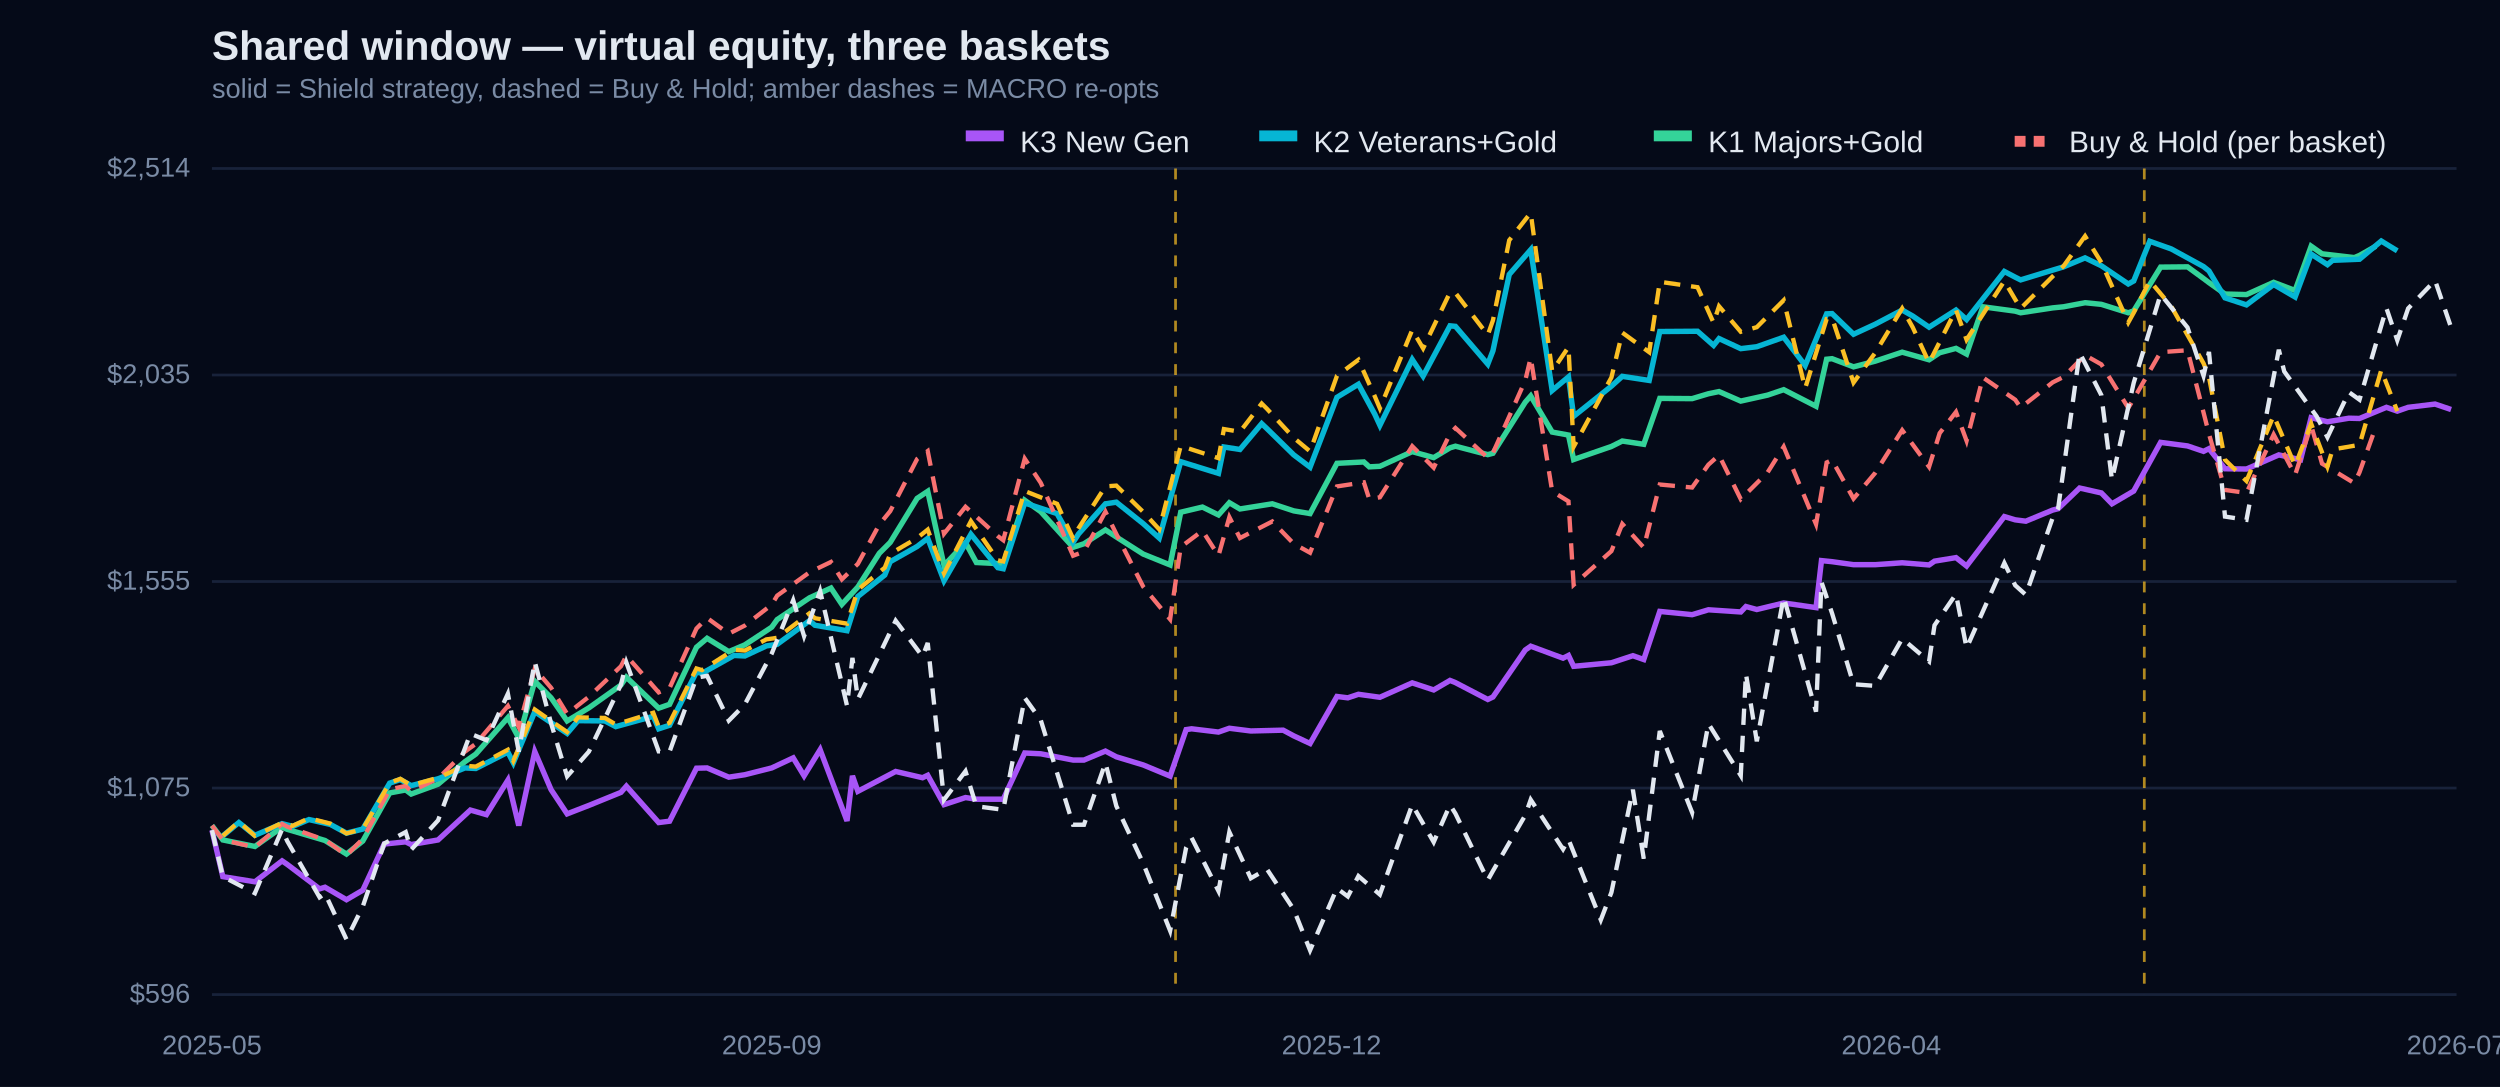
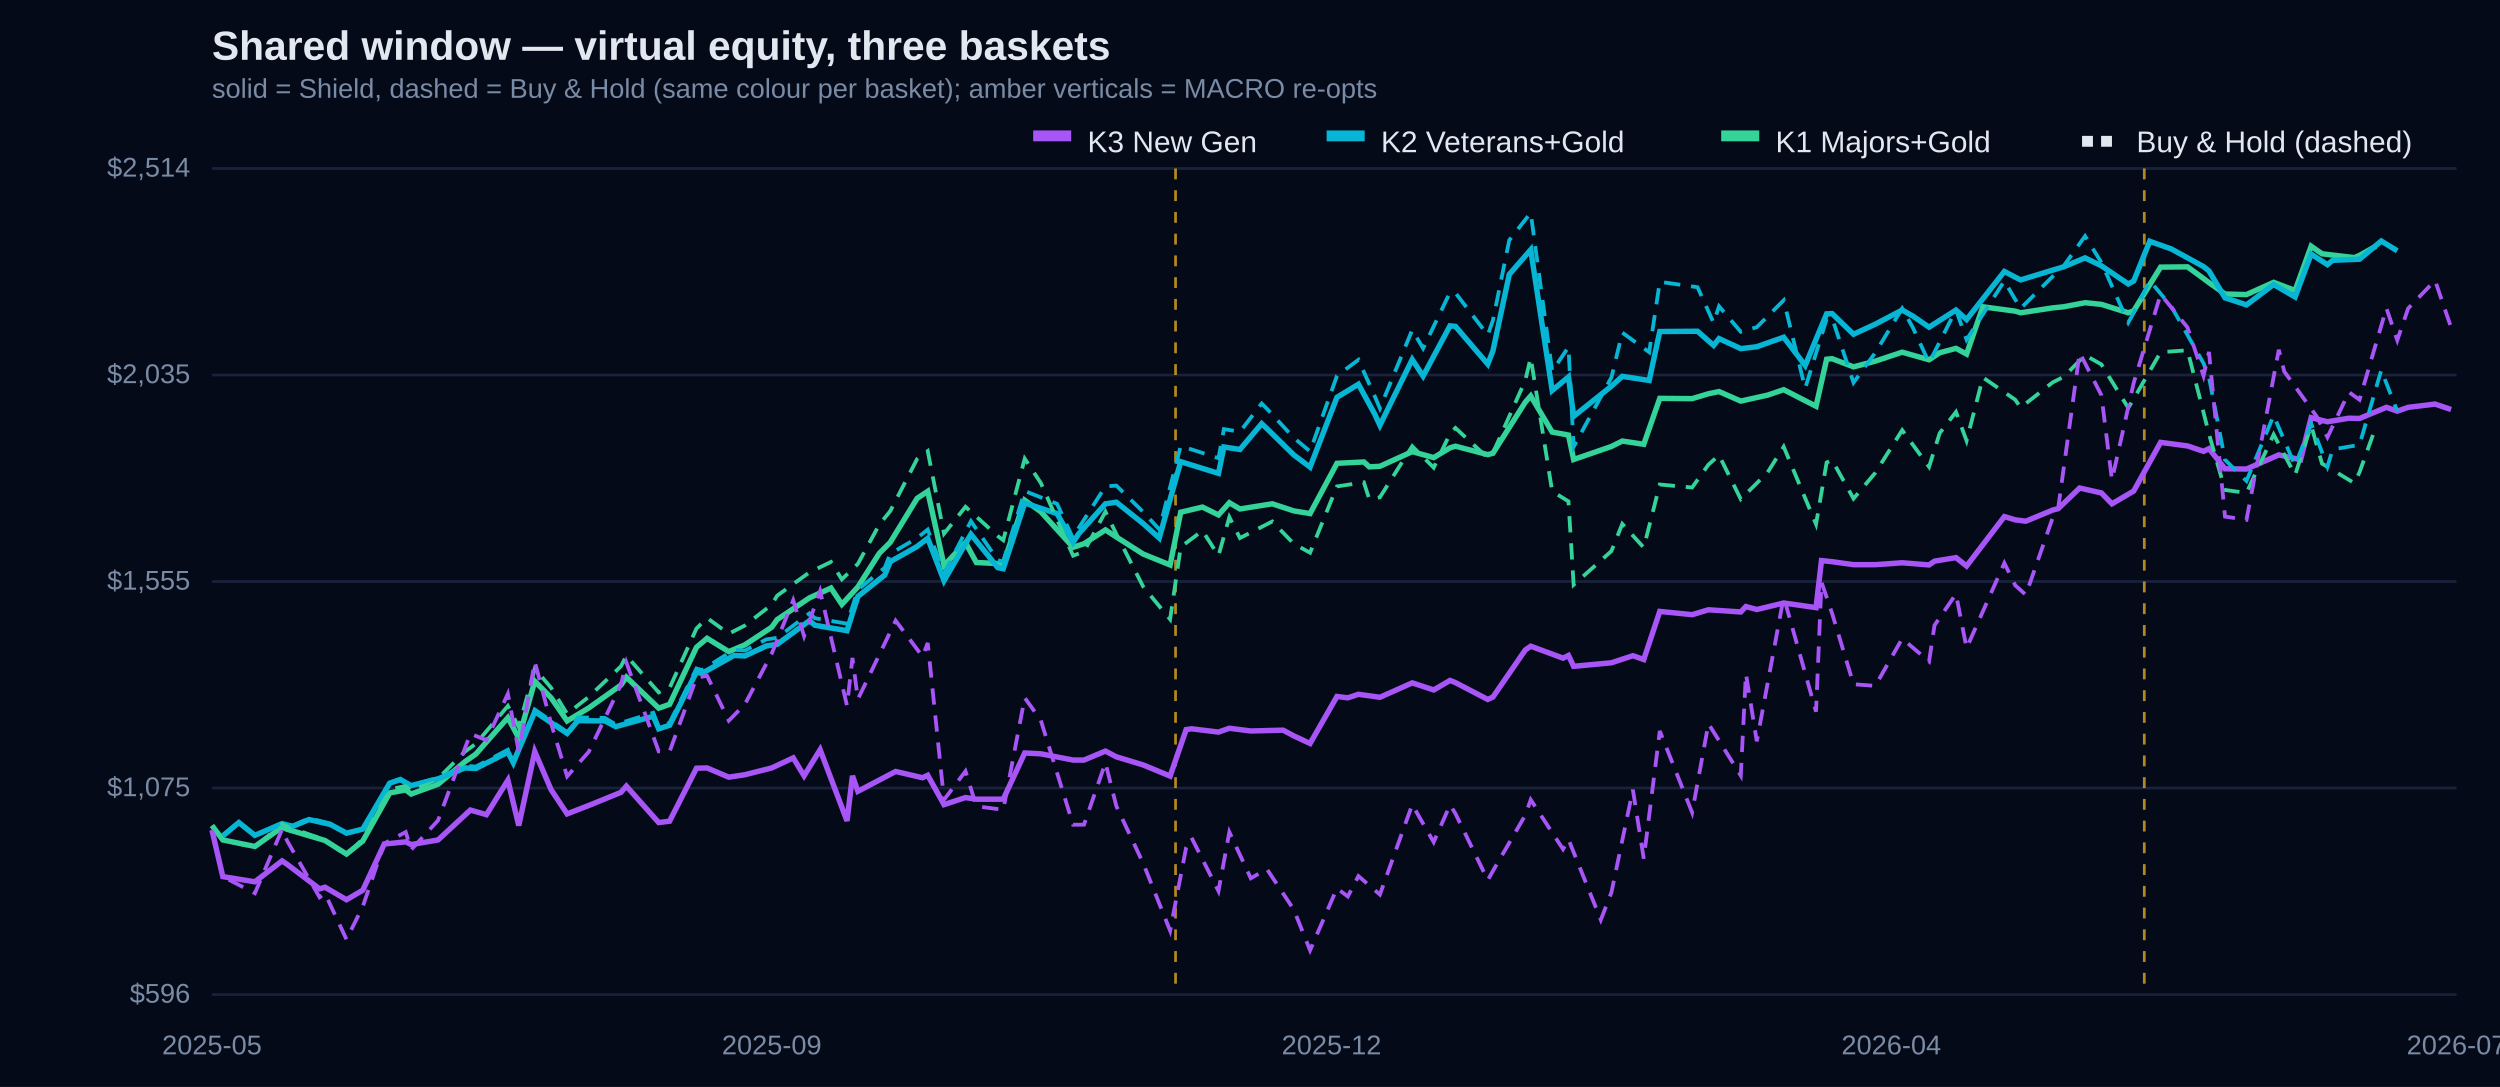
<svg xmlns="http://www.w3.org/2000/svg" width="920" height="400" viewBox="0 0 920 400" font-family="Plus Jakarta Sans,Segoe UI,Arial,sans-serif">
  <rect width="920" height="400" fill="#050a18" />
  <text x="78" y="22" fill="#e2e8f0" font-size="15" font-weight="700">Shared window — virtual equity, three baskets</text>
-   <text x="78" y="36" fill="#7a8ba5" font-size="10">solid = Shield strategy, dashed = Buy &amp; Hold; amber dashes = MACRO re-opts</text>
+   <text x="78" y="36" fill="#7a8ba5" font-size="10">solid = Shield, dashed = Buy &amp; Hold (same colour per basket); amber verticals = MACRO re-opts</text>
  <line x1="78" y1="366.0" x2="904" y2="366.0" stroke="#18223a" stroke-width="1" />
  <text x="70" y="369.0" fill="#7a8ba5" font-size="10" text-anchor="end">$596</text>
  <line x1="78" y1="290.0" x2="904" y2="290.0" stroke="#18223a" stroke-width="1" />
  <text x="70" y="293.0" fill="#7a8ba5" font-size="10" text-anchor="end">$1,075</text>
  <line x1="78" y1="214.0" x2="904" y2="214.0" stroke="#18223a" stroke-width="1" />
  <text x="70" y="217.0" fill="#7a8ba5" font-size="10" text-anchor="end">$1,555</text>
  <line x1="78" y1="138.0" x2="904" y2="138.0" stroke="#18223a" stroke-width="1" />
  <text x="70" y="141.0" fill="#7a8ba5" font-size="10" text-anchor="end">$2,035</text>
  <line x1="78" y1="62.0" x2="904" y2="62.0" stroke="#18223a" stroke-width="1" />
  <text x="70" y="65.0" fill="#7a8ba5" font-size="10" text-anchor="end">$2,514</text>
  <text x="78.0" y="388" fill="#7a8ba5" font-size="10" text-anchor="middle">2025-05</text>
  <text x="284.0" y="388" fill="#7a8ba5" font-size="10" text-anchor="middle">2025-09</text>
  <text x="490.0" y="388" fill="#7a8ba5" font-size="10" text-anchor="middle">2025-12</text>
  <text x="696.0" y="388" fill="#7a8ba5" font-size="10" text-anchor="middle">2026-04</text>
  <text x="904.0" y="388" fill="#7a8ba5" font-size="10" text-anchor="middle">2026-07</text>
  <line x1="432.6" y1="62" x2="432.6" y2="366" stroke="#fbbf24" stroke-width="1" stroke-dasharray="4 4" opacity="0.7" />
  <line x1="789.1" y1="62" x2="789.1" y2="366" stroke="#fbbf24" stroke-width="1" stroke-dasharray="4 4" opacity="0.7" />
  <polyline points="78.0,303.8 82.0,309.1 93.8,311.5 103.8,304.4 105.7,305.2 117.6,308.7 119.6,309.3 127.5,314.3 133.5,309.5 143.4,291.8 149.3,290.7 151.3,292.2 161.2,288.6 171.1,280.3 175.1,277.5 186.9,264.1 190.9,271.6 196.8,250.7 202.8,256.8 208.7,265.3 216.7,260.5 228.5,252.1 230.5,249.2 242.4,260.6 246.4,259.2 256.3,238.2 260.2,234.9 268.2,239.8 274.1,237.3 284.0,230.8 286.0,228.0 297.9,220.0 305.8,216.4 309.8,222.4 315.7,216.0 323.6,203.6 327.6,199.6 337.5,183.4 341.4,180.8 347.4,208.1 355.3,199.7 359.3,207.0 369.2,207.5 377.1,184.1 383.0,188.3 394.9,201.4 398.9,200.1 406.8,195.0 410.8,197.6 420.7,203.9 430.6,207.9 434.5,188.5 442.5,186.6 448.4,189.5 452.4,185.0 456.3,187.3 468.2,185.4 476.1,188.0 482.1,189.0 492.0,170.5 501.9,170.0 503.9,171.8 507.8,171.6 519.7,166.2 527.6,168.4 533.6,164.8 535.6,164.2 547.5,167.3 549.4,166.8 561.3,148.0 563.3,145.7 571.2,159.0 577.2,160.1 579.1,169.1 593.0,164.3 597.0,162.3 604.9,163.5 610.8,146.6 622.7,146.7 628.7,144.9 632.6,144.1 640.6,147.6 650.5,145.4 656.4,143.4 668.3,149.5 672.2,132.2 674.2,132.0 682.1,135.0 690.1,132.9 700.0,129.6 709.9,132.4 713.8,129.8 719.8,128.2 723.7,130.3 729.7,112.9 741.6,114.5 743.6,115.1 755.4,113.3 759.4,112.9 767.3,111.4 773.3,112.0 783.2,115.1 785.2,114.4 795.1,98.3 805.0,98.2 810.9,102.5 812.9,104.0 818.8,108.2 826.7,108.4 836.7,103.9 844.6,106.9 850.5,90.6 854.5,93.4 866.4,94.8 868.3,94.0 874.3,90.6" fill="none" stroke="#34d399" stroke-width="2.0" />
  <polyline points="82.0,307.6 87.9,302.7 93.8,307.4 103.8,303.1 107.7,304.1 113.7,301.6 121.6,303.4 127.5,306.6 133.5,305.1 143.4,288.2 147.3,286.9 151.3,289.1 161.2,286.6 171.1,282.6 175.1,282.8 186.9,276.8 188.9,280.7 196.8,261.9 208.7,269.9 212.7,265.2 222.6,265.3 226.6,267.4 240.4,263.6 242.4,268.2 246.4,266.9 256.3,247.3 258.3,247.8 270.1,241.2 274.1,241.4 282.0,237.7 286.0,237.1 297.9,228.4 299.9,230.1 311.7,232.1 315.7,219.5 325.6,211.6 327.6,206.7 337.5,201.1 341.4,198.1 347.4,213.7 357.3,196.6 367.2,208.9 369.2,209.3 377.1,185.1 389.0,189.0 394.9,199.6 396.9,196.5 406.8,185.4 410.8,184.8 420.7,192.7 426.6,198.0 434.5,169.9 448.4,174.2 450.4,164.5 456.3,165.4 464.3,155.9 466.2,157.7 476.1,167.4 482.1,171.9 492.0,146.2 499.9,141.4 505.9,152.4 507.8,156.5 519.7,132.3 523.7,138.4 533.6,119.9 535.6,120.1 547.5,134.0 549.4,129.1 555.4,101.0 563.3,91.9 571.2,143.7 577.2,138.7 579.1,153.2 593.0,142.1 597.0,138.5 606.9,140.0 610.8,122.0 624.7,121.9 630.6,127.1 632.6,124.6 640.6,128.3 646.5,127.6 656.4,124.1 664.3,134.5 672.2,115.5 674.2,115.4 682.1,123.0 690.1,119.3 700.0,114.1 703.9,116.3 709.9,120.4 719.8,114.1 723.7,117.6 737.6,99.9 741.6,102.0 743.6,103.0 755.4,99.4 759.4,98.2 767.3,94.9 773.3,97.8 783.2,104.5 785.2,103.4 791.1,88.8 799.0,91.6 810.9,98.1 812.9,99.7 818.8,109.6 826.7,112.2 836.7,104.7 844.6,109.3 850.5,93.5 856.5,97.4 858.4,95.8 868.3,95.4 876.3,88.7 882.2,92.3" fill="none" stroke="#06b6d4" stroke-width="2.0" />
  <polyline points="78.0,305.5 82.0,322.6 93.8,324.5 103.8,316.8 105.7,318.1 117.6,327.1 119.6,326.5 127.5,331.1 133.5,327.6 141.4,310.6 149.3,309.8 151.3,310.8 161.2,309.1 173.1,298.1 179.0,299.8 186.9,287.1 190.9,303.8 196.8,276.6 202.8,290.6 208.7,299.5 216.7,296.4 228.5,291.6 230.5,289.3 242.4,302.7 246.4,302.2 256.3,282.7 260.2,282.6 268.2,286.0 274.1,285.1 284.0,282.6 291.9,278.9 295.9,285.5 301.8,275.9 311.7,302.1 313.7,285.5 315.7,291.2 329.6,283.9 339.5,286.2 341.4,285.3 347.4,296.1 355.3,293.5 359.3,294.1 369.2,294.1 377.1,277.1 383.0,277.4 394.9,279.7 398.9,279.7 406.8,276.4 410.8,278.5 420.7,281.5 430.6,285.6 436.5,268.5 438.5,268.2 448.4,269.4 452.4,268.0 460.3,269.0 472.2,268.7 476.1,270.8 482.1,273.6 492.0,256.3 496.0,256.8 499.9,255.5 507.8,256.6 519.7,251.3 527.6,253.9 533.6,250.4 535.6,251.2 547.5,257.4 549.4,256.5 561.3,239.2 563.3,237.8 575.2,242.2 577.2,241.2 579.1,245.2 593.0,243.9 600.9,241.3 604.9,242.7 610.8,225.0 622.7,226.2 628.7,224.4 640.6,225.2 642.5,223.2 646.5,224.3 656.4,221.9 668.3,223.6 670.3,206.3 674.2,206.7 682.1,207.8 690.1,207.8 700.0,207.1 709.9,207.9 711.9,206.5 719.8,205.2 723.7,208.3 737.6,190.1 741.6,191.3 745.5,191.8 755.4,187.7 757.4,187.2 765.3,179.6 773.3,181.4 777.2,185.4 785.2,180.7 795.1,162.8 805.0,164.1 810.9,166.1 812.9,165.1 818.8,172.5 826.7,172.6 838.6,167.4 846.6,169.2 850.5,153.7 856.5,155.2 864.4,153.9 868.3,154.0 878.2,149.9 882.2,151.3 886.2,149.9 896.1,148.7 902.0,150.7" fill="none" stroke="#a855f7" stroke-width="2.0" />
-   <polyline points="78.0,303.8 82.0,309.1 93.8,311.8 103.8,303.2 105.7,304.2 117.6,308.4 119.6,309.0 127.5,314.8 133.5,308.7 143.4,290.5 149.3,289.2 151.3,291.2 161.2,286.5 171.1,276.6 175.1,273.7 186.9,259.8 190.9,267.6 196.8,246.1 202.8,253.1 208.7,262.7 216.7,256.4 228.5,245.2 230.5,241.3 242.4,254.8 246.4,253.2 256.3,231.3 260.2,227.4 268.2,233.2 274.1,230.2 284.0,222.5 286.0,219.2 297.9,210.6 305.8,206.8 309.8,213.2 315.7,207.5 323.6,193.0 327.6,188.1 337.5,168.9 341.4,166.0 347.4,196.4 355.3,186.5 367.2,197.3 369.2,198.8 377.1,168.8 383.0,177.7 394.9,204.5 398.9,203.0 406.8,188.3 410.8,196.5 420.7,215.9 430.6,227.9 434.5,201.3 442.5,195.3 448.4,204.5 452.4,190.3 456.3,198.0 468.2,191.9 476.1,200.1 482.1,203.4 492.0,179.0 501.9,177.5 503.9,183.7 507.8,183.0 519.7,164.2 527.6,172.1 533.6,159.6 535.6,157.5 547.5,168.5 549.4,166.7 561.3,140.0 563.3,131.6 571.2,180.8 577.2,184.5 579.1,215.2 593.0,202.8 597.0,192.8 604.9,201.5 610.8,178.3 622.7,179.4 628.7,171.0 632.6,167.5 640.6,183.7 650.5,173.8 656.4,164.4 668.3,192.9 672.2,170.2 674.2,169.3 682.1,183.5 690.1,174.0 700.0,158.3 709.9,171.8 713.8,159.4 719.8,151.6 723.7,162.2 729.7,138.9 741.6,147.1 743.6,150.0 755.4,140.7 759.4,138.7 767.3,130.7 773.3,134.1 783.2,150.1 785.2,146.8 795.1,129.6 805.0,128.9 810.9,151.8 812.9,159.7 818.8,180.3 826.7,181.4 836.7,159.9 844.6,174.8 850.5,156.5 854.5,170.6 866.4,177.8 868.3,173.8 874.3,157.1" fill="none" stroke="#f87171" stroke-width="1.6" stroke-dasharray="6 4" />
-   <polyline points="82.0,307.6 87.9,302.4 93.8,307.6 103.8,302.8 107.7,303.9 113.7,301.1 121.6,303.1 127.5,306.7 133.5,305.1 143.4,288.1 147.3,286.6 151.3,289.0 161.2,286.2 171.1,281.8 175.1,282.1 186.9,275.9 188.9,280.0 196.8,261.1 208.7,269.4 212.7,264.0 222.6,264.2 226.6,266.6 240.4,262.3 242.4,267.5 246.4,266.0 256.3,246.0 258.3,246.6 270.1,239.1 274.1,239.4 282.0,235.3 286.0,234.7 297.9,225.7 299.9,227.5 311.7,229.5 315.7,217.0 325.6,208.9 327.6,203.8 337.5,198.0 341.4,194.9 347.4,211.0 357.3,191.8 367.2,206.2 369.2,206.6 377.1,180.7 389.0,185.4 394.9,198.2 396.9,194.4 406.8,179.0 410.8,178.7 420.7,188.4 426.6,194.8 434.5,164.1 448.4,168.6 450.4,157.9 456.3,158.9 464.3,148.5 466.2,150.4 476.1,161.1 482.1,166.1 492.0,138.3 499.9,132.4 505.9,145.8 507.8,150.3 519.7,121.4 523.7,128.2 533.6,107.6 535.6,107.8 547.5,123.3 549.4,117.9 555.4,88.4 563.3,78.3 571.2,136.6 577.2,127.7 579.1,164.4 593.0,138.9 597.0,122.4 606.9,129.6 610.8,103.7 624.7,105.7 630.6,118.8 632.6,112.7 640.6,122.1 646.5,120.4 656.4,110.5 664.3,142.9 672.2,117.4 674.2,117.0 682.1,140.8 690.1,129.8 700.0,113.5 703.9,120.5 709.9,133.5 719.8,114.0 723.7,125.0 737.6,103.4 741.6,110.2 743.6,113.5 755.4,101.7 759.4,97.9 767.3,86.9 773.3,96.6 783.2,118.7 785.2,115.1 791.1,103.3 799.0,112.7 810.9,133.7 812.9,138.8 818.8,169.2 826.7,177.0 836.7,152.9 844.6,171.4 850.5,155.9 856.5,171.7 858.4,165.4 868.3,163.7 876.3,136.2 882.2,151.3" fill="none" stroke="#fbbf24" stroke-width="1.6" stroke-dasharray="6 4" />
-   <polyline points="78.0,305.5 82.0,322.6 93.8,328.7 103.8,305.2 105.7,309.5 117.6,330.2 119.6,328.8 127.5,345.7 133.5,333.6 141.4,310.4 149.3,306.2 151.3,312.7 161.2,301.9 173.1,270.0 179.0,272.4 186.9,255.3 190.9,276.6 196.8,243.5 202.8,266.2 208.7,285.7 216.7,276.6 228.5,252.0 230.5,243.8 242.4,276.5 246.4,276.6 256.3,249.4 260.2,248.7 268.2,265.2 274.1,259.2 284.0,240.5 291.9,220.9 295.9,234.1 301.8,217.5 311.7,259.7 313.7,242.1 315.7,257.3 329.6,228.4 339.5,241.6 341.4,236.6 347.4,294.3 355.3,283.8 359.3,296.7 369.2,298.0 377.1,256.8 383.0,265.0 394.9,303.5 398.9,303.5 406.8,280.7 410.8,296.6 420.7,317.7 430.6,342.5 436.5,311.9 438.5,308.3 448.4,327.9 452.4,306.2 460.3,323.2 466.2,319.8 476.1,334.7 482.1,349.7 492.0,326.9 496.0,329.9 499.9,322.4 507.8,329.2 519.7,296.1 527.6,309.9 533.6,296.2 535.6,299.4 547.5,323.9 549.4,320.5 561.3,300.0 563.3,294.3 575.2,312.5 577.2,308.9 589.1,338.5 593.0,328.4 600.9,290.6 604.9,316.0 610.8,269.0 622.7,299.0 628.7,266.3 640.6,285.4 642.5,247.9 646.5,272.8 656.4,219.7 668.3,261.9 670.3,214.2 674.2,225.7 682.1,251.8 690.1,252.4 700.0,235.0 709.9,243.4 711.9,230.1 719.8,218.6 723.7,238.5 737.6,207.2 741.6,215.4 745.5,218.9 755.4,190.5 757.4,187.1 765.3,129.8 773.3,145.4 777.2,176.6 785.2,140.9 795.1,108.3 805.0,120.5 810.9,138.3 812.9,129.5 818.8,190.1 826.7,191.3 838.6,128.7 840.6,136.7 852.5,153.2 856.5,160.9 864.4,144.3 868.3,147.1 878.2,113.4 882.2,125.2 886.2,113.5 896.1,103.2 902.0,120.5" fill="none" stroke="#e2e8f0" stroke-width="1.6" stroke-dasharray="6 4" />
-   <rect x="355.4" y="48" width="14" height="4" fill="#a855f7" />
-   <text x="375.4" y="56" fill="#e2e8f0" font-size="11">K3 New Gen</text>
-   <rect x="463.4" y="48" width="14" height="4" fill="#06b6d4" />
-   <text x="483.4" y="56" fill="#e2e8f0" font-size="11">K2 Veterans+Gold</text>
-   <rect x="608.6" y="48" width="14" height="4" fill="#34d399" />
-   <text x="628.6" y="56" fill="#e2e8f0" font-size="11">K1 Majors+Gold</text>
-   <line x1="741.4" y1="52" x2="755.4" y2="52" stroke="#f87171" stroke-width="4" stroke-dasharray="4 3" />
-   <text x="761.4" y="56" fill="#e2e8f0" font-size="11">Buy &amp; Hold (per basket)</text>
+   <polyline points="78.0,303.8 82.0,309.1 93.8,311.8 103.8,303.2 105.7,304.2 117.6,308.4 119.6,309.0 127.5,314.8 133.5,308.7 143.4,290.5 149.3,289.2 151.3,291.2 161.2,286.5 171.1,276.6 175.1,273.7 186.9,259.8 190.9,267.6 196.8,246.1 202.8,253.1 208.7,262.7 216.7,256.4 228.5,245.2 230.5,241.3 242.4,254.8 246.4,253.2 256.3,231.3 260.2,227.4 268.2,233.2 274.1,230.2 284.0,222.5 286.0,219.2 297.9,210.6 305.8,206.8 309.8,213.2 315.7,207.5 323.6,193.0 327.6,188.1 337.5,168.9 341.4,166.0 347.4,196.4 355.3,186.5 367.2,197.3 369.2,198.8 377.1,168.8 383.0,177.7 394.9,204.5 398.9,203.0 406.8,188.3 410.8,196.5 420.7,215.9 430.6,227.9 434.5,201.3 442.5,195.3 448.4,204.5 452.4,190.3 456.3,198.0 468.2,191.9 476.1,200.1 482.1,203.4 492.0,179.0 501.9,177.5 503.9,183.7 507.8,183.0 519.7,164.2 527.6,172.1 533.6,159.6 535.6,157.5 547.5,168.5 549.4,166.7 561.3,140.0 563.3,131.6 571.2,180.8 577.2,184.5 579.1,215.2 593.0,202.8 597.0,192.8 604.9,201.5 610.8,178.3 622.7,179.4 628.7,171.0 632.6,167.5 640.6,183.7 650.5,173.8 656.4,164.4 668.3,192.9 672.2,170.2 674.2,169.3 682.1,183.5 690.1,174.0 700.0,158.3 709.9,171.8 713.8,159.4 719.8,151.6 723.7,162.2 729.7,138.9 741.6,147.1 743.6,150.0 755.4,140.7 759.4,138.7 767.3,130.7 773.3,134.1 783.2,150.1 785.2,146.8 795.1,129.6 805.0,128.9 810.9,151.8 812.9,159.7 818.8,180.3 826.7,181.4 836.7,159.9 844.6,174.8 850.5,156.5 854.5,170.6 866.4,177.8 868.3,173.8 874.3,157.1" fill="none" stroke="#34d399" stroke-width="1.4" stroke-dasharray="6 4" />
+   <polyline points="82.0,307.6 87.9,302.4 93.8,307.6 103.8,302.8 107.7,303.9 113.7,301.1 121.6,303.1 127.5,306.7 133.5,305.1 143.4,288.1 147.3,286.6 151.3,289.0 161.2,286.2 171.1,281.8 175.1,282.1 186.9,275.9 188.9,280.0 196.8,261.1 208.7,269.4 212.7,264.0 222.6,264.2 226.6,266.6 240.4,262.3 242.4,267.5 246.4,266.0 256.3,246.0 258.3,246.6 270.1,239.1 274.1,239.4 282.0,235.3 286.0,234.7 297.9,225.7 299.9,227.5 311.7,229.5 315.7,217.0 325.6,208.9 327.6,203.8 337.5,198.0 341.4,194.9 347.4,211.0 357.3,191.8 367.2,206.2 369.2,206.6 377.1,180.7 389.0,185.4 394.9,198.2 396.9,194.4 406.8,179.0 410.8,178.7 420.7,188.4 426.6,194.8 434.5,164.1 448.4,168.6 450.4,157.9 456.3,158.9 464.3,148.5 466.2,150.4 476.1,161.1 482.1,166.1 492.0,138.3 499.9,132.4 505.9,145.8 507.8,150.3 519.7,121.4 523.7,128.2 533.6,107.6 535.6,107.8 547.5,123.3 549.4,117.9 555.4,88.4 563.3,78.3 571.2,136.6 577.2,127.7 579.1,164.4 593.0,138.9 597.0,122.4 606.9,129.6 610.8,103.7 624.7,105.7 630.6,118.8 632.6,112.7 640.6,122.1 646.5,120.4 656.4,110.5 664.3,142.9 672.2,117.4 674.2,117.0 682.1,140.8 690.1,129.8 700.0,113.5 703.9,120.5 709.9,133.5 719.8,114.0 723.7,125.0 737.6,103.4 741.6,110.2 743.6,113.5 755.4,101.7 759.4,97.9 767.3,86.9 773.3,96.6 783.2,118.7 785.2,115.1 791.1,103.3 799.0,112.7 810.9,133.7 812.9,138.8 818.8,169.2 826.7,177.0 836.7,152.9 844.6,171.4 850.5,155.9 856.5,171.7 858.4,165.4 868.3,163.7 876.3,136.2 882.2,151.3" fill="none" stroke="#06b6d4" stroke-width="1.4" stroke-dasharray="6 4" />
+   <polyline points="78.0,305.5 82.0,322.6 93.8,328.7 103.8,305.2 105.7,309.5 117.6,330.2 119.6,328.8 127.5,345.7 133.5,333.6 141.4,310.4 149.3,306.2 151.3,312.7 161.2,301.9 173.1,270.0 179.0,272.4 186.9,255.3 190.9,276.6 196.8,243.5 202.8,266.2 208.7,285.7 216.7,276.6 228.5,252.0 230.5,243.8 242.4,276.5 246.4,276.6 256.3,249.4 260.2,248.7 268.2,265.2 274.1,259.2 284.0,240.5 291.9,220.9 295.9,234.1 301.8,217.5 311.7,259.7 313.7,242.1 315.7,257.3 329.6,228.4 339.5,241.6 341.4,236.6 347.4,294.3 355.3,283.8 359.3,296.7 369.2,298.0 377.1,256.8 383.0,265.0 394.9,303.5 398.9,303.5 406.8,280.7 410.8,296.6 420.7,317.7 430.6,342.5 436.5,311.9 438.5,308.3 448.4,327.9 452.4,306.2 460.3,323.2 466.2,319.8 476.1,334.7 482.1,349.7 492.0,326.9 496.0,329.9 499.9,322.4 507.8,329.2 519.7,296.1 527.6,309.9 533.6,296.2 535.6,299.4 547.5,323.9 549.4,320.5 561.3,300.0 563.3,294.3 575.2,312.5 577.2,308.9 589.1,338.5 593.0,328.4 600.9,290.6 604.9,316.0 610.8,269.0 622.7,299.0 628.7,266.3 640.6,285.4 642.5,247.9 646.5,272.8 656.4,219.7 668.3,261.9 670.3,214.2 674.2,225.7 682.1,251.8 690.1,252.4 700.0,235.0 709.9,243.4 711.9,230.1 719.8,218.6 723.7,238.5 737.6,207.2 741.6,215.4 745.5,218.9 755.4,190.5 757.4,187.1 765.3,129.8 773.3,145.4 777.2,176.6 785.2,140.9 795.1,108.3 805.0,120.5 810.9,138.3 812.9,129.5 818.8,190.1 826.7,191.3 838.6,128.7 840.6,136.7 852.5,153.2 856.5,160.9 864.4,144.3 868.3,147.1 878.2,113.4 882.2,125.2 886.2,113.5 896.1,103.2 902.0,120.5" fill="none" stroke="#a855f7" stroke-width="1.4" stroke-dasharray="6 4" />
+   <rect x="380.2" y="48" width="14" height="4" fill="#a855f7" />
+   <text x="400.2" y="56" fill="#e2e8f0" font-size="11">K3 New Gen</text>
+   <rect x="488.2" y="48" width="14" height="4" fill="#06b6d4" />
+   <text x="508.2" y="56" fill="#e2e8f0" font-size="11">K2 Veterans+Gold</text>
+   <rect x="633.4" y="48" width="14" height="4" fill="#34d399" />
+   <text x="653.4" y="56" fill="#e2e8f0" font-size="11">K1 Majors+Gold</text>
+   <line x1="766.2" y1="52" x2="780.2" y2="52" stroke="#e2e8f0" stroke-width="4" stroke-dasharray="4 3" />
+   <text x="786.2" y="56" fill="#e2e8f0" font-size="11">Buy &amp; Hold (dashed)</text>
</svg>
